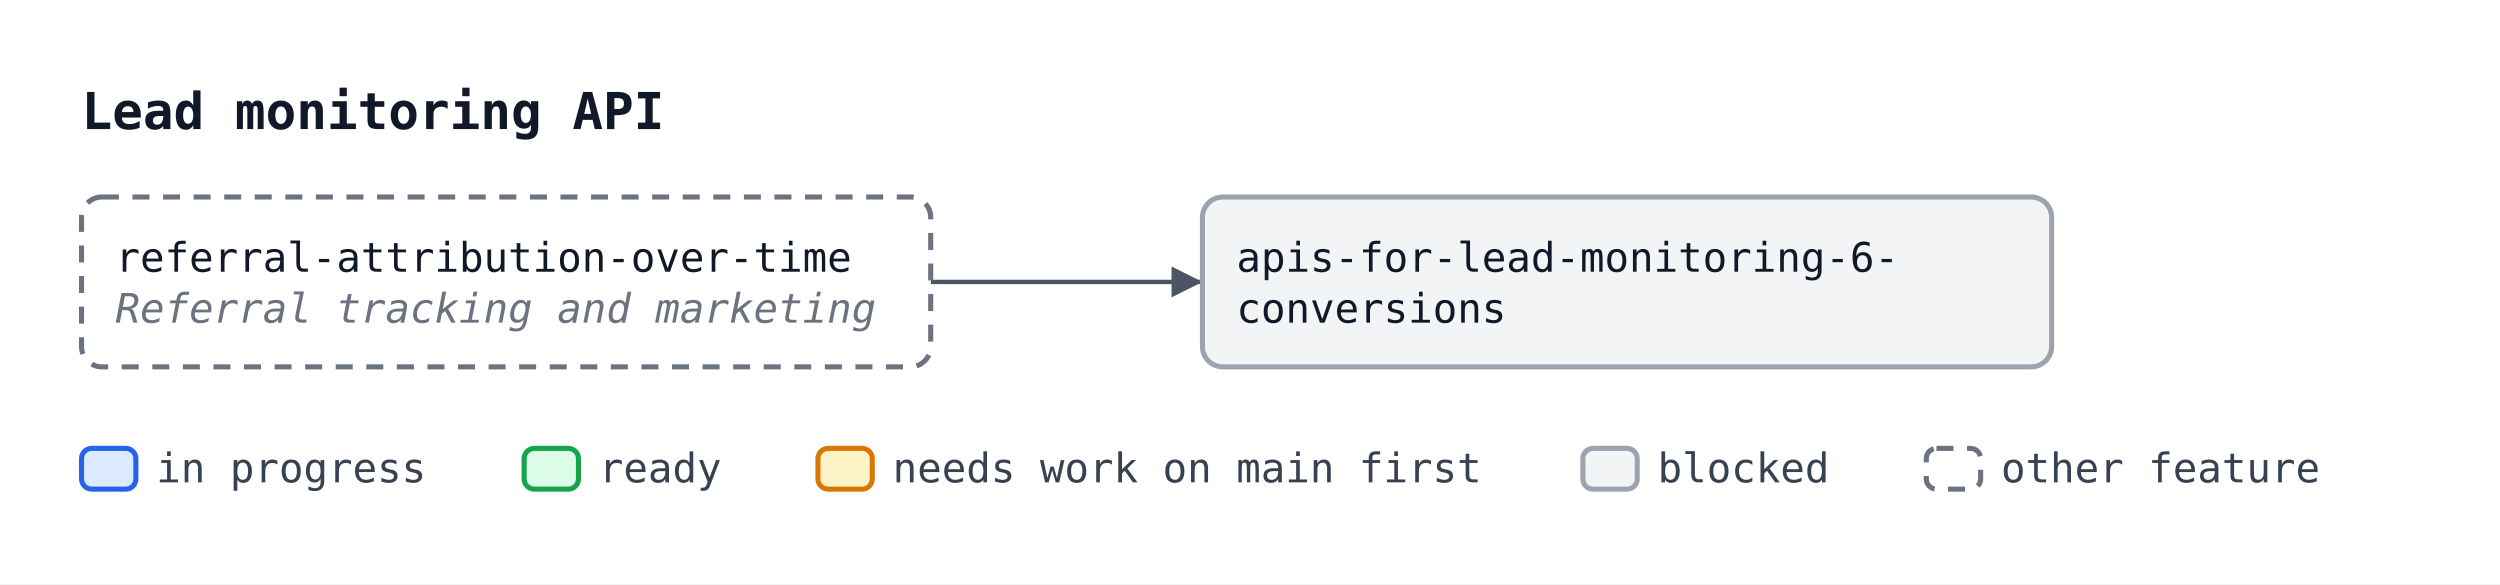
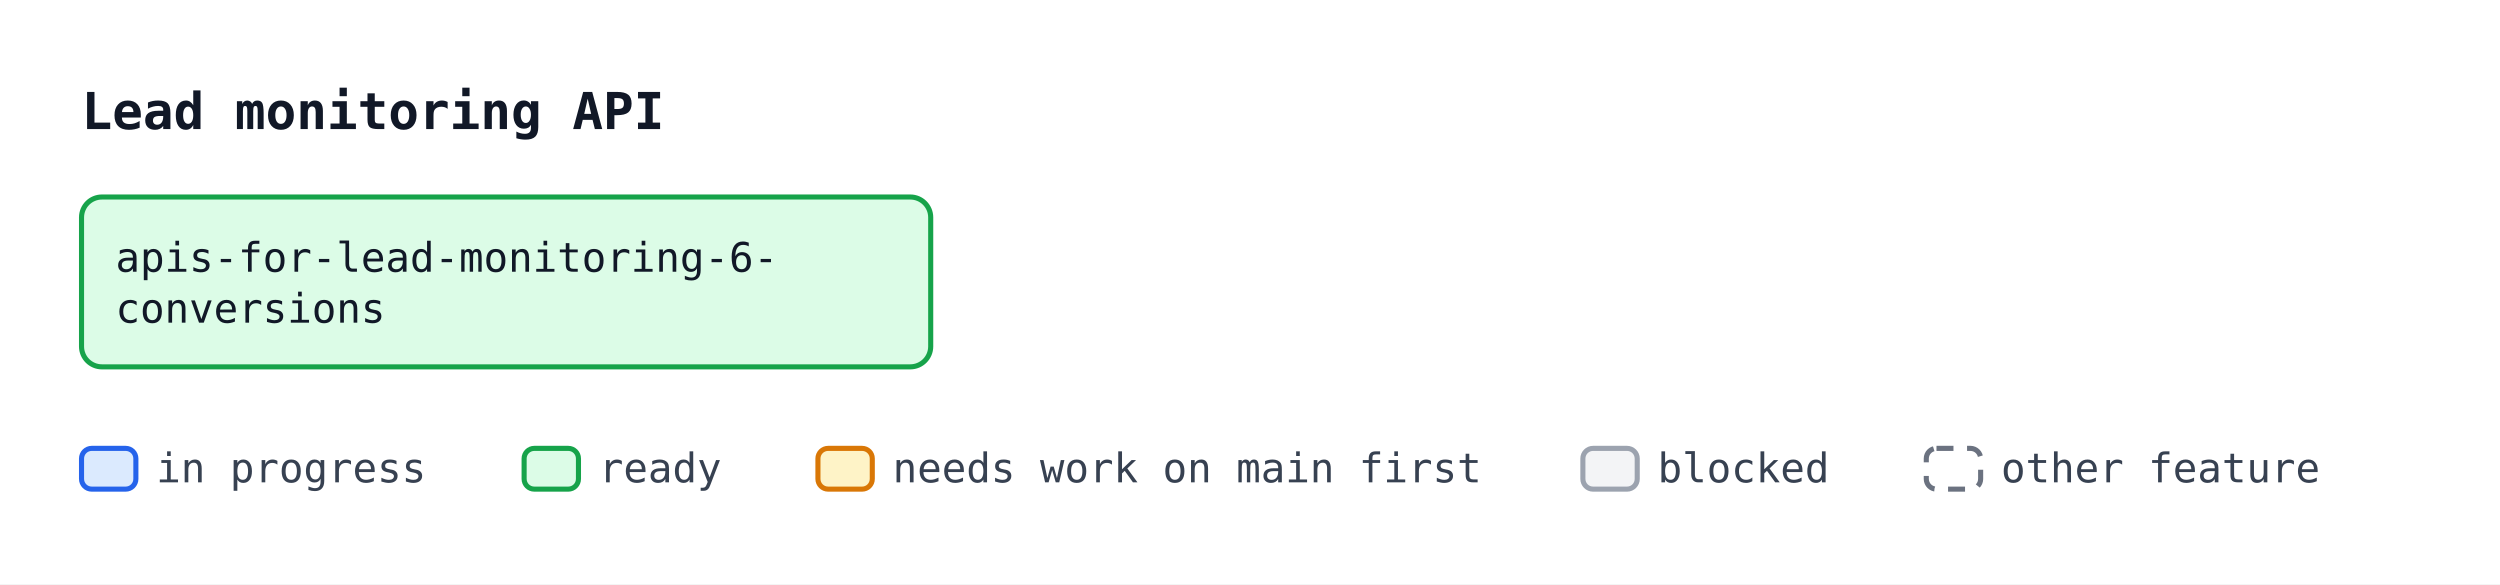
<svg xmlns="http://www.w3.org/2000/svg" width="736" height="172" viewBox="0 0 736 172" font-family="ui-monospace, SFMono-Regular, Menlo, Consolas, monospace" font-size="12">
  <defs>
    <marker id="arrow" viewBox="0 0 10 10" refX="10" refY="5" markerWidth="7" markerHeight="7" orient="auto-start-reverse">
      <path d="M0,0 L10,5 L0,10 z" fill="#4b5563" />
    </marker>
  </defs>
  <rect width="736" height="172" fill="#ffffff" />
  <text x="24" y="38" font-size="15" font-weight="bold" fill="#111827">Lead monitoring API</text>
-   <path d="M274.0,83.0 C314.0,83.0 314.0,83.0 354.0,83.0" fill="none" stroke="#4b5563" stroke-width="1.3" marker-end="url(#arrow)" />
-   <rect x="354.0" y="58.0" width="250" height="50" rx="6" fill="#f3f4f6" stroke="#9ca3af" stroke-width="1.5" />
-   <text x="364.0" y="80.0" fill="#111827">apis-for-lead-monitoring-6-</text>
-   <text x="364.0" y="95.0" fill="#111827">conversions</text>
-   <rect x="24.0" y="58.0" width="250" height="50" rx="6" fill="#ffffff" stroke="#6b7280" stroke-width="1.5" stroke-dasharray="5 4" />
-   <text x="34.0" y="80.0" fill="#111827">referral-attribution-over-time</text>
-   <text x="34.0" y="95.0" fill="#6b7280" font-style="italic">Referral tracking and marketing</text>
+   <rect x="24.0" y="58.0" width="250" height="50" rx="6" fill="#dcfce7" stroke="#16a34a" stroke-width="1.5" />
+   <text x="34.0" y="80.0" fill="#111827">apis-for-lead-monitoring-6-</text>
+   <text x="34.0" y="95.0" fill="#111827">conversions</text>
  <rect x="24.0" y="132" width="16" height="12" rx="3" fill="#dbeafe" stroke="#2563eb" stroke-width="1.5" />
  <text x="46.0" y="142" fill="#374151">in progress</text>
  <rect x="154.3" y="132" width="16" height="12" rx="3" fill="#dcfce7" stroke="#16a34a" stroke-width="1.5" />
  <text x="176.3" y="142" fill="#374151">ready</text>
  <rect x="240.8" y="132" width="16" height="12" rx="3" fill="#fef3c7" stroke="#d97706" stroke-width="1.5" />
  <text x="262.8" y="142" fill="#374151">needs work on main first</text>
  <rect x="466.0" y="132" width="16" height="12" rx="3" fill="#f3f4f6" stroke="#9ca3af" stroke-width="1.5" />
  <text x="488.0" y="142" fill="#374151">blocked</text>
  <rect x="567.1" y="132" width="16" height="12" rx="3" fill="#ffffff" stroke="#6b7280" stroke-width="1.5" stroke-dasharray="5 4" />
  <text x="589.1" y="142" fill="#374151">other feature</text>
</svg>
